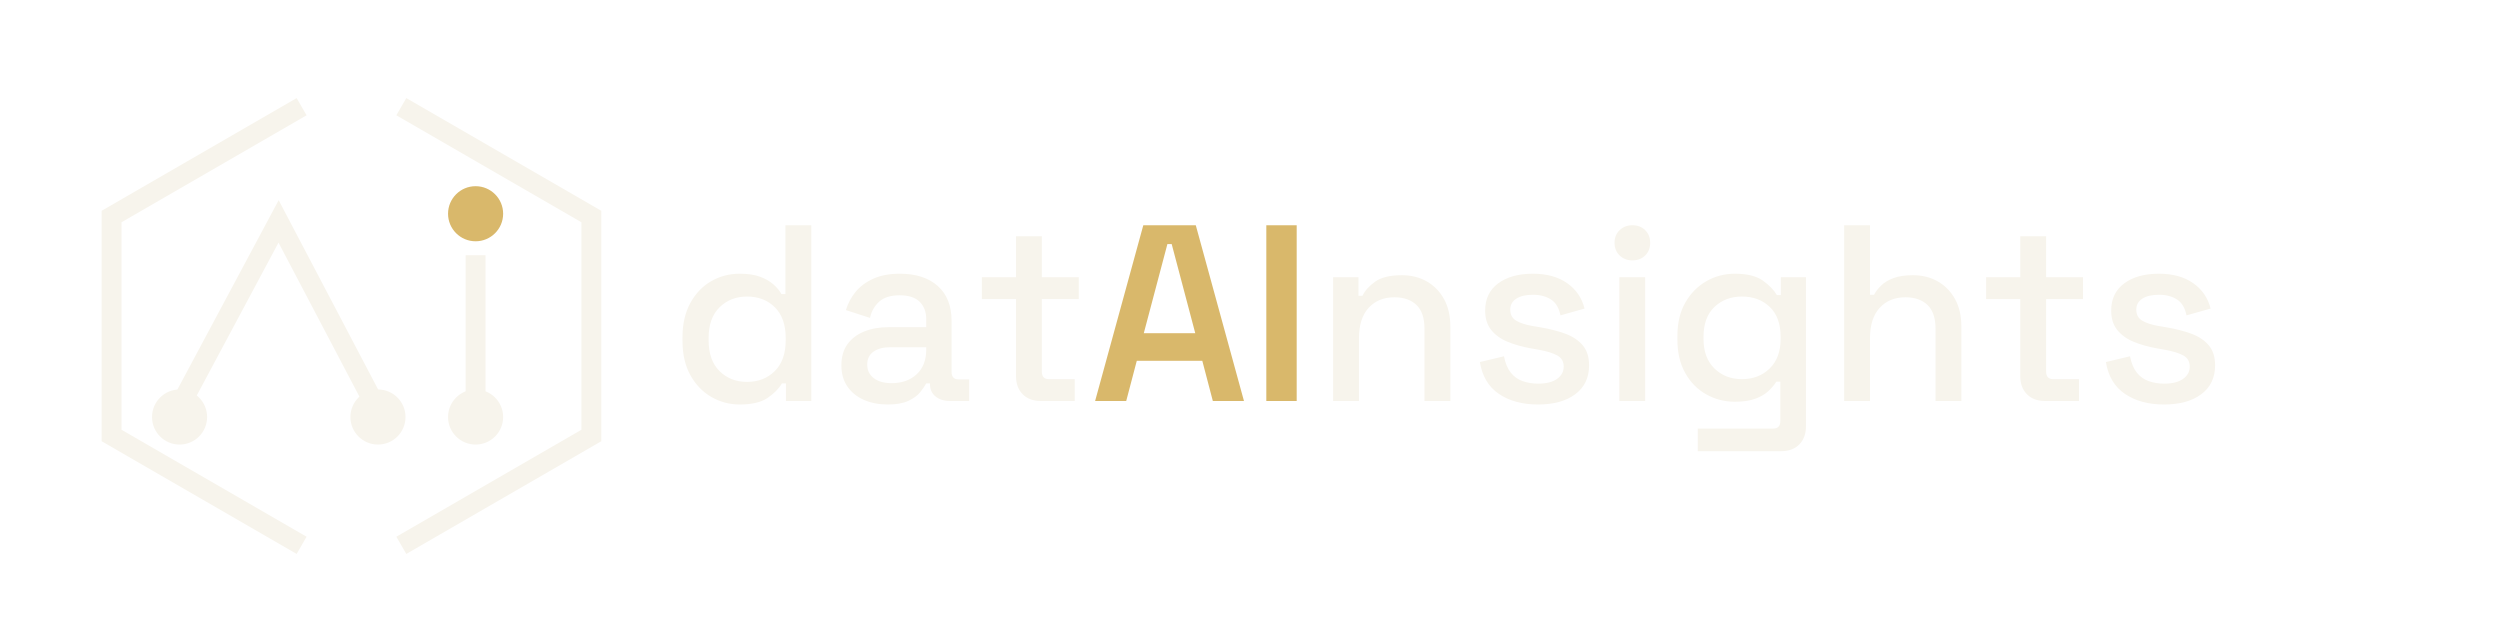
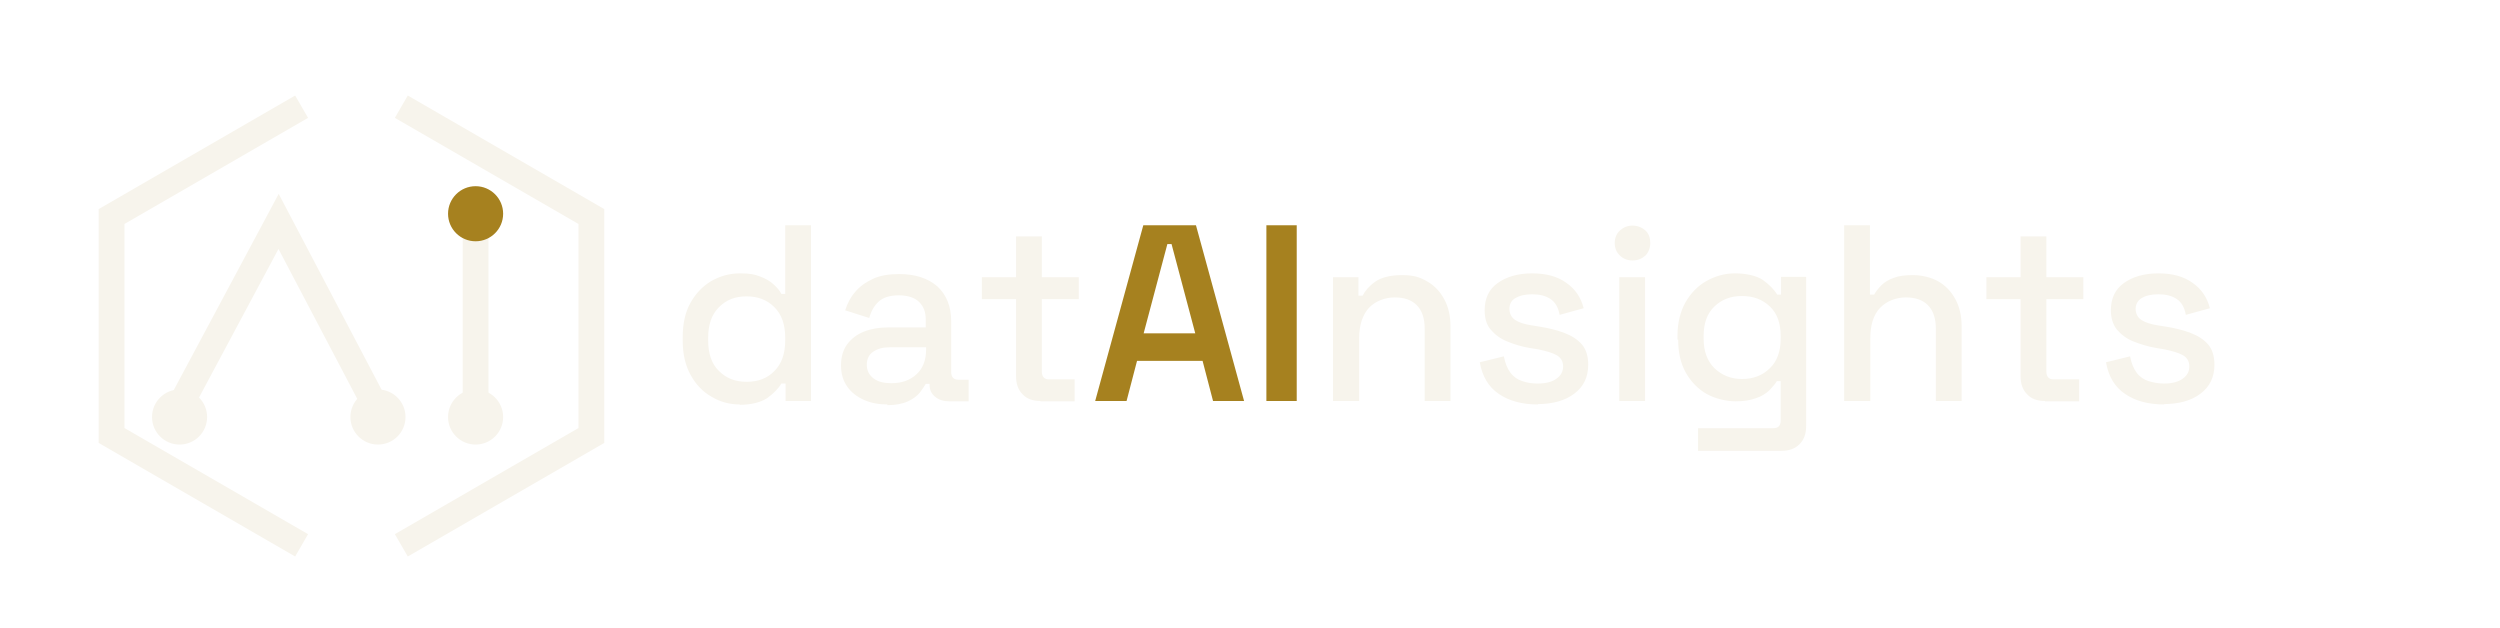
- <svg xmlns="http://www.w3.org/2000/svg" viewBox="0 0 717 180" role="img" aria-label="datAInsights">
-   <g stroke="#f7f4ec" stroke-width="5.7" fill="none" stroke-miterlimit="10">
-     <polyline points="86.5 30.6 32 62.1 32 124.9 86.5 156.4" />
-     <polyline points="115.1 156.4 169.6 124.9 169.6 62.1 115.1 30.6" />
-     <line x1="136.4" y1="73.2" x2="136.4" y2="120.1" />
-     <polyline points="51.5 116.6 79.9 63.5 107.8 116.6" />
+ <svg xmlns="http://www.w3.org/2000/svg" id="Ebene_1" version="1.1" viewBox="0 0 717 180">
+   <defs>
+     <style>
+       .st0 {
+         fill: none;
+         stroke: #f7f4ec;
+         stroke-miterlimit: 10;
+         stroke-width: 7.4px;
+       }
+ 
+       .st1 {
+         fill: #a6811f;
+       }
+ 
+       .st2 {
+         fill: #f7f4ec;
+       }
+     </style>
+   </defs>
+   <g>
+     <polyline class="st0" points="86.5 30.6 32 62.1 32 124.9 86.5 156.4" />
+     <polyline class="st0" points="115.1 156.4 169.6 124.9 169.6 62.1 115.1 30.6" />
+     <line class="st0" x1="136.4" y1="66.4" x2="136.4" y2="113.3" />
+     <polyline class="st0" points="51.5 116.6 79.9 63.5 107.8 116.6" />
  </g>
-   <circle cx="51.5" cy="119.6" r="7.9" fill="#f7f4ec" />
-   <circle cx="108.4" cy="119.6" r="7.9" fill="#f7f4ec" />
-   <circle cx="136.4" cy="119.6" r="7.9" fill="#f7f4ec" />
-   <circle cx="136.4" cy="61.3" r="7.9" fill="#d9b86b" />
-   <path d="M212.16 116.01Q207.77 116.01 204.02 113.85Q200.28 111.69 198.01 107.62Q195.74 103.55 195.74 97.79L195.74 96.71Q195.74 91.02 197.98 86.92Q200.21 82.82 203.95 80.66Q207.7 78.5 212.16 78.5Q215.62 78.5 217.96 79.36Q220.3 80.22 221.81 81.56Q223.32 82.89 224.11 84.33L225.26 84.33L225.26 64.6L232.68 64.6L232.68 115L225.41 115L225.41 109.96L224.26 109.96Q222.89 112.26 220.12 114.14Q217.34 116.01 212.16 116.01ZM214.25 109.53Q219.07 109.53 222.2 106.43Q225.34 103.34 225.34 97.58L225.34 96.93Q225.34 91.24 222.24 88.14Q219.14 85.05 214.25 85.05Q209.5 85.05 206.36 88.14Q203.23 91.24 203.23 96.93L203.23 97.58Q203.23 103.34 206.36 106.43Q209.5 109.53 214.25 109.53Z M254.63 116.01Q250.81 116.01 247.82 114.71Q244.83 113.42 243.07 110.9Q241.31 108.38 241.31 104.78Q241.31 101.1 243.07 98.69Q244.83 96.28 247.89 95.06Q250.95 93.83 254.84 93.83L265.64 93.83L265.64 91.53Q265.64 88.43 263.77 86.56Q261.9 84.69 258.01 84.69Q254.19 84.69 252.18 86.49Q250.16 88.29 249.51 91.17L242.6 88.94Q243.47 86.06 245.37 83.72Q247.28 81.38 250.45 79.94Q253.62 78.5 258.08 78.5Q264.99 78.5 268.95 82.02Q272.91 85.55 272.91 92.03L272.91 106.65Q272.91 108.81 274.93 108.81L277.95 108.81L277.95 115L272.41 115Q269.89 115 268.31 113.7Q266.72 112.41 266.72 110.18L266.72 109.96L265.64 109.96Q265.07 111.04 263.91 112.48Q262.76 113.92 260.53 114.96Q258.3 116.01 254.63 116.01ZM255.71 109.89Q260.17 109.89 262.91 107.33Q265.64 104.78 265.64 100.31L265.64 99.59L255.27 99.59Q252.32 99.59 250.52 100.85Q248.72 102.11 248.72 104.56Q248.72 107.01 250.59 108.45Q252.47 109.89 255.71 109.89Z M298.44 115Q295.2 115 293.3 113.06Q291.39 111.11 291.39 107.87L291.39 85.77L281.6 85.77L281.6 79.5L291.39 79.5L291.39 67.77L298.8 67.77L298.8 79.5L309.39 79.5L309.39 85.77L298.8 85.77L298.8 106.58Q298.8 108.74 300.82 108.74L308.24 108.74L308.24 115Z" fill="#f7f4ec" />
-   <path d="M314.08 115L327.9 64.6L342.95 64.6L356.77 115L347.84 115L344.82 103.48L326.03 103.48L323 115ZM328.04 95.56L342.8 95.56L336.04 70L334.81 70Z M363.18 115L363.18 64.6L371.89 64.6L371.89 115Z" fill="#d9b86b" />
-   <path d="M382.34 115L382.34 79.5L389.61 79.5L389.61 84.83L390.76 84.83Q391.77 82.67 394.36 80.8Q396.95 78.93 402.06 78.93Q406.1 78.93 409.23 80.73Q412.36 82.53 414.16 85.8Q415.96 89.08 415.96 93.69L415.96 115L408.54 115L408.54 94.26Q408.54 89.66 406.24 87.46Q403.94 85.26 399.9 85.26Q395.3 85.26 392.52 88.29Q389.75 91.31 389.75 97.07L389.75 115Z M441.13 116.01Q434.36 116.01 429.9 112.98Q425.43 109.96 424.43 103.84L431.34 102.18Q431.91 105.14 433.28 106.86Q434.65 108.59 436.7 109.31Q438.75 110.03 441.13 110.03Q444.66 110.03 446.57 108.66Q448.47 107.3 448.47 105.14Q448.47 102.98 446.67 101.97Q444.87 100.96 441.35 100.31L438.9 99.88Q435.3 99.23 432.35 98.01Q429.39 96.78 427.67 94.62Q425.94 92.46 425.94 89.08Q425.94 84.04 429.68 81.27Q433.43 78.5 439.62 78.5Q445.59 78.5 449.45 81.2Q453.3 83.9 454.45 88.5L447.54 90.45Q446.89 87.21 444.8 85.88Q442.71 84.54 439.62 84.54Q436.59 84.54 434.87 85.66Q433.14 86.78 433.14 88.79Q433.14 90.95 434.83 91.96Q436.52 92.97 439.4 93.47L441.92 93.9Q445.74 94.55 448.91 95.7Q452.07 96.86 453.91 99.02Q455.75 101.18 455.75 104.78Q455.75 110.1 451.79 113.06Q447.83 116.01 441.13 116.01Z M464.42 115L464.42 79.5L471.83 79.5L471.83 115ZM468.16 74.68Q466 74.68 464.52 73.28Q463.05 71.87 463.05 69.64Q463.05 67.41 464.52 66Q466 64.6 468.16 64.6Q470.39 64.6 471.83 66Q473.27 67.41 473.27 69.64Q473.27 71.87 471.83 73.28Q470.39 74.68 468.16 74.68Z M481.08 97.43L481.08 96.35Q481.08 90.74 483.35 86.78Q485.62 82.82 489.36 80.66Q493.11 78.5 497.57 78.5Q502.76 78.5 505.53 80.44Q508.3 82.38 509.6 84.62L510.75 84.62L510.75 79.5L517.95 79.5L517.95 122.27Q517.95 125.51 516.04 127.46Q514.13 129.4 510.82 129.4L486.92 129.4L486.92 122.92L508.52 122.92Q510.6 122.92 510.6 120.76L510.6 109.46L509.45 109.46Q508.66 110.75 507.22 112.12Q505.78 113.49 503.44 114.35Q501.1 115.22 497.57 115.22Q493.11 115.22 489.33 113.09Q485.55 110.97 483.32 106.97Q481.08 102.98 481.08 97.43ZM499.59 108.74Q504.41 108.74 507.54 105.68Q510.68 102.62 510.68 97.22L510.68 96.57Q510.68 91.02 507.58 88.04Q504.48 85.05 499.59 85.05Q494.84 85.05 491.7 88.04Q488.57 91.02 488.57 96.57L488.57 97.22Q488.57 102.62 491.7 105.68Q494.84 108.74 499.59 108.74Z M528.9 115L528.9 64.6L536.31 64.6L536.31 84.54L537.47 84.54Q538.19 83.18 539.52 81.88Q540.85 80.58 543.05 79.76Q545.24 78.93 548.63 78.93Q552.66 78.93 555.79 80.73Q558.92 82.53 560.72 85.8Q562.52 89.08 562.52 93.69L562.52 115L555.11 115L555.11 94.26Q555.11 89.66 552.8 87.46Q550.5 85.26 546.47 85.26Q541.86 85.26 539.09 88.29Q536.31 91.31 536.31 97.07L536.31 115Z M586.47 115Q583.23 115 581.32 113.06Q579.41 111.11 579.41 107.87L579.41 85.77L569.62 85.77L569.62 79.5L579.41 79.5L579.41 67.77L586.83 67.77L586.83 79.5L597.41 79.5L597.41 85.77L586.83 85.77L586.83 106.58Q586.83 108.74 588.85 108.74L596.26 108.74L596.26 115Z M620.68 116.01Q613.91 116.01 609.45 112.98Q604.98 109.96 603.97 103.84L610.89 102.18Q611.46 105.14 612.83 106.86Q614.2 108.59 616.25 109.31Q618.3 110.03 620.68 110.03Q624.21 110.03 626.11 108.66Q628.02 107.3 628.02 105.14Q628.02 102.98 626.22 101.97Q624.42 100.96 620.89 100.31L618.45 99.88Q614.85 99.23 611.89 98.01Q608.94 96.78 607.21 94.62Q605.49 92.46 605.49 89.08Q605.49 84.04 609.23 81.27Q612.97 78.5 619.17 78.5Q625.14 78.5 628.99 81.2Q632.85 83.9 634 88.5L627.09 90.45Q626.44 87.21 624.35 85.88Q622.26 84.54 619.17 84.54Q616.14 84.54 614.41 85.66Q612.69 86.78 612.69 88.79Q612.69 90.95 614.38 91.96Q616.07 92.97 618.95 93.47L621.47 93.9Q625.29 94.55 628.45 95.7Q631.62 96.86 633.46 99.02Q635.29 101.18 635.29 104.78Q635.29 110.1 631.33 113.06Q627.37 116.01 620.68 116.01Z" fill="#f7f4ec" />
+   <circle class="st2" cx="51.5" cy="119.6" r="7.9" />
+   <circle class="st2" cx="108.4" cy="119.6" r="7.9" />
+   <circle class="st2" cx="136.4" cy="119.6" r="7.9" />
+   <circle class="st1" cx="136.4" cy="61.3" r="7.9" />
+   <path class="st2" d="M212.2,116c-2.9,0-5.6-.7-8.1-2.2-2.5-1.4-4.5-3.5-6-6.2s-2.3-6-2.3-9.8v-1.1c0-3.8.7-7.1,2.2-9.8,1.5-2.7,3.5-4.8,6-6.3,2.5-1.4,5.2-2.2,8.2-2.2s4.2.3,5.8.9,2.8,1.3,3.8,2.2c1,.9,1.8,1.8,2.3,2.8h1.1v-19.7h7.4v50.4h-7.3v-5h-1.2c-.9,1.5-2.3,2.9-4.1,4.2-1.9,1.2-4.5,1.9-8,1.9h.2ZM214.2,109.5c3.2,0,5.9-1,7.9-3.1,2.1-2.1,3.1-5,3.1-8.8v-.7c0-3.8-1-6.7-3.1-8.8-2.1-2.1-4.7-3.1-8-3.1s-5.8,1-7.9,3.1c-2.1,2.1-3.1,5-3.1,8.8v.7c0,3.8,1,6.8,3.1,8.8,2.1,2.1,4.7,3.1,7.9,3.1h.1ZM254.6,116c-2.5,0-4.8-.4-6.8-1.3s-3.6-2.1-4.8-3.8c-1.2-1.7-1.8-3.7-1.8-6.1s.6-4.5,1.8-6.1,2.8-2.8,4.8-3.6c2-.8,4.4-1.2,6.9-1.2h10.8v-2.3c0-2.1-.6-3.7-1.9-5-1.2-1.2-3.2-1.9-5.8-1.9s-4.5.6-5.8,1.8c-1.3,1.2-2.2,2.8-2.7,4.7l-6.9-2.2c.6-1.9,1.5-3.7,2.8-5.2,1.3-1.6,3-2.8,5.1-3.8s4.7-1.4,7.6-1.4c4.6,0,8.2,1.2,10.9,3.5,2.6,2.4,4,5.7,4,10v14.6c0,1.4.7,2.2,2,2.2h3v6.2h-5.5c-1.7,0-3-.4-4.1-1.3s-1.6-2-1.6-3.5v-.2h-1.1c-.4.7-1,1.6-1.7,2.5-.8,1-1.9,1.8-3.4,2.5s-3.5,1.1-5.9,1.1v-.2h.1ZM255.7,109.9c3,0,5.4-.9,7.2-2.6s2.7-4,2.7-7v-.7h-10.4c-2,0-3.5.4-4.8,1.3-1.2.8-1.8,2.1-1.8,3.7s.6,2.9,1.9,3.9c1.3,1,3,1.4,5.1,1.4h0ZM298.4,115c-2.2,0-3.9-.6-5.1-1.9-1.3-1.3-1.9-3-1.9-5.2v-22.1h-9.8v-6.3h9.8v-11.7h7.4v11.7h10.6v6.3h-10.6v20.8c0,1.4.7,2.2,2,2.2h7.4v6.3h-9.8Z" />
+   <path class="st1" d="M314.1,115l13.8-50.4h15.1l13.8,50.4h-8.9l-3-11.5h-18.8l-3,11.5h-9ZM328,95.6h14.8l-6.8-25.6h-1.2l-6.8,25.6ZM363.2,115v-50.4h8.7v50.4h-8.7Z" />
+   <path class="st2" d="M382.3,115v-35.5h7.3v5.3h1.2c.7-1.4,1.9-2.8,3.6-4s4.3-1.9,7.7-1.9,5.1.6,7.2,1.8c2.1,1.2,3.7,2.9,4.9,5.1,1.2,2.2,1.8,4.8,1.8,7.9v21.3h-7.4v-20.7c0-3.1-.8-5.3-2.3-6.8s-3.6-2.2-6.3-2.2-5.5,1-7.4,3c-1.8,2-2.8,4.9-2.8,8.8v17.9h-7.5ZM441.1,116c-4.5,0-8.3-1-11.2-3-3-2-4.8-5.1-5.5-9.1l6.9-1.7c.4,2,1,3.5,1.9,4.7s2.1,2,3.4,2.4c1.4.5,2.8.7,4.4.7,2.4,0,4.2-.5,5.4-1.4,1.3-.9,1.9-2.1,1.9-3.5s-.6-2.5-1.8-3.2c-1.2-.7-3-1.2-5.3-1.7l-2.5-.4c-2.4-.4-4.6-1.1-6.5-1.9-2-.8-3.5-2-4.7-3.4s-1.7-3.3-1.7-5.5c0-3.4,1.2-6,3.7-7.8s5.8-2.8,9.9-2.8,7.3.9,9.8,2.7c2.6,1.8,4.2,4.2,5,7.3l-6.9,1.9c-.4-2.2-1.3-3.7-2.7-4.6-1.4-.9-3.1-1.3-5.2-1.3s-3.6.4-4.8,1.1c-1.2.7-1.7,1.8-1.7,3.1s.6,2.5,1.7,3.2,2.6,1.2,4.6,1.5l2.5.4c2.5.4,4.9,1,7,1.8s3.8,1.9,5,3.3,1.8,3.4,1.8,5.8c0,3.5-1.3,6.3-4,8.3-2.6,2-6.2,3-10.7,3h.3ZM464.4,115v-35.5h7.4v35.5h-7.4ZM468.2,74.7c-1.4,0-2.7-.5-3.6-1.4-1-.9-1.5-2.2-1.5-3.6s.5-2.7,1.5-3.6,2.2-1.4,3.6-1.4,2.7.5,3.7,1.4,1.4,2.2,1.4,3.6-.5,2.7-1.4,3.6c-1,.9-2.2,1.4-3.7,1.4ZM481.1,97.4v-1.1c0-3.7.8-6.9,2.3-9.6,1.5-2.6,3.5-4.7,6-6.1s5.2-2.2,8.2-2.2,6.1.6,8,1.9c1.8,1.3,3.2,2.7,4.1,4.2h1.1v-5.1h7.2v42.8c0,2.2-.6,3.9-1.9,5.2-1.3,1.3-3,1.9-5.2,1.9h-23.9v-6.5h21.6c1.4,0,2.1-.7,2.1-2.2v-11.3h-1.1c-.5.9-1.3,1.7-2.2,2.7-1,.9-2.2,1.7-3.8,2.2-1.6.6-3.5.9-5.9.9s-5.7-.7-8.2-2.1-4.5-3.5-6-6.1c-1.5-2.7-2.2-5.8-2.2-9.5h-.2,0ZM499.6,108.7c3.2,0,5.9-1,8-3.1,2.1-2,3.1-4.9,3.1-8.5v-.7c0-3.7-1-6.5-3.1-8.5s-4.7-3-8-3-5.8,1-7.9,3-3.1,4.8-3.1,8.5v.7c0,3.6,1,6.4,3.1,8.5,2.1,2,4.7,3.1,7.9,3.1ZM528.9,115v-50.4h7.4v19.9h1.2c.5-.9,1.2-1.8,2.1-2.7.9-.9,2.1-1.6,3.5-2.1,1.5-.6,3.3-.8,5.6-.8s5.1.6,7.2,1.8c2.1,1.2,3.7,2.9,4.9,5.1s1.8,4.8,1.8,7.9v21.3h-7.4v-20.7c0-3.1-.8-5.3-2.3-6.8s-3.6-2.2-6.3-2.2-5.5,1-7.4,3-2.8,4.9-2.8,8.8v17.9s-7.5,0-7.5,0ZM586.5,115c-2.2,0-3.9-.6-5.1-1.9-1.3-1.3-1.9-3-1.9-5.2v-22.1h-9.8v-6.3h9.8v-11.7h7.4v11.7h10.6v6.3h-10.6v20.8c0,1.4.7,2.2,2,2.2h7.4v6.3h-9.8ZM620.7,116c-4.5,0-8.3-1-11.2-3-3-2-4.8-5.1-5.5-9.1l6.9-1.7c.4,2,1,3.5,1.9,4.7s2.1,2,3.4,2.4,2.8.7,4.4.7c2.4,0,4.2-.5,5.4-1.4,1.3-.9,1.9-2.1,1.9-3.5s-.6-2.5-1.8-3.2-3-1.2-5.3-1.7l-2.4-.4c-2.4-.4-4.6-1.1-6.6-1.9s-3.5-2-4.7-3.4c-1.1-1.4-1.7-3.3-1.7-5.5,0-3.4,1.2-6,3.7-7.8s5.8-2.8,9.9-2.8,7.3.9,9.8,2.7c2.6,1.8,4.2,4.2,5,7.3l-6.9,1.9c-.4-2.2-1.3-3.7-2.7-4.6s-3.1-1.3-5.2-1.3-3.6.4-4.8,1.1c-1.1.7-1.7,1.8-1.7,3.1s.6,2.5,1.7,3.2c1.1.7,2.7,1.2,4.6,1.5l2.5.4c2.5.4,4.9,1,7,1.8s3.8,1.9,5,3.3,1.8,3.4,1.8,5.8c0,3.5-1.3,6.3-4,8.3-2.6,2-6.2,3-10.7,3h.3,0Z" />
</svg>
